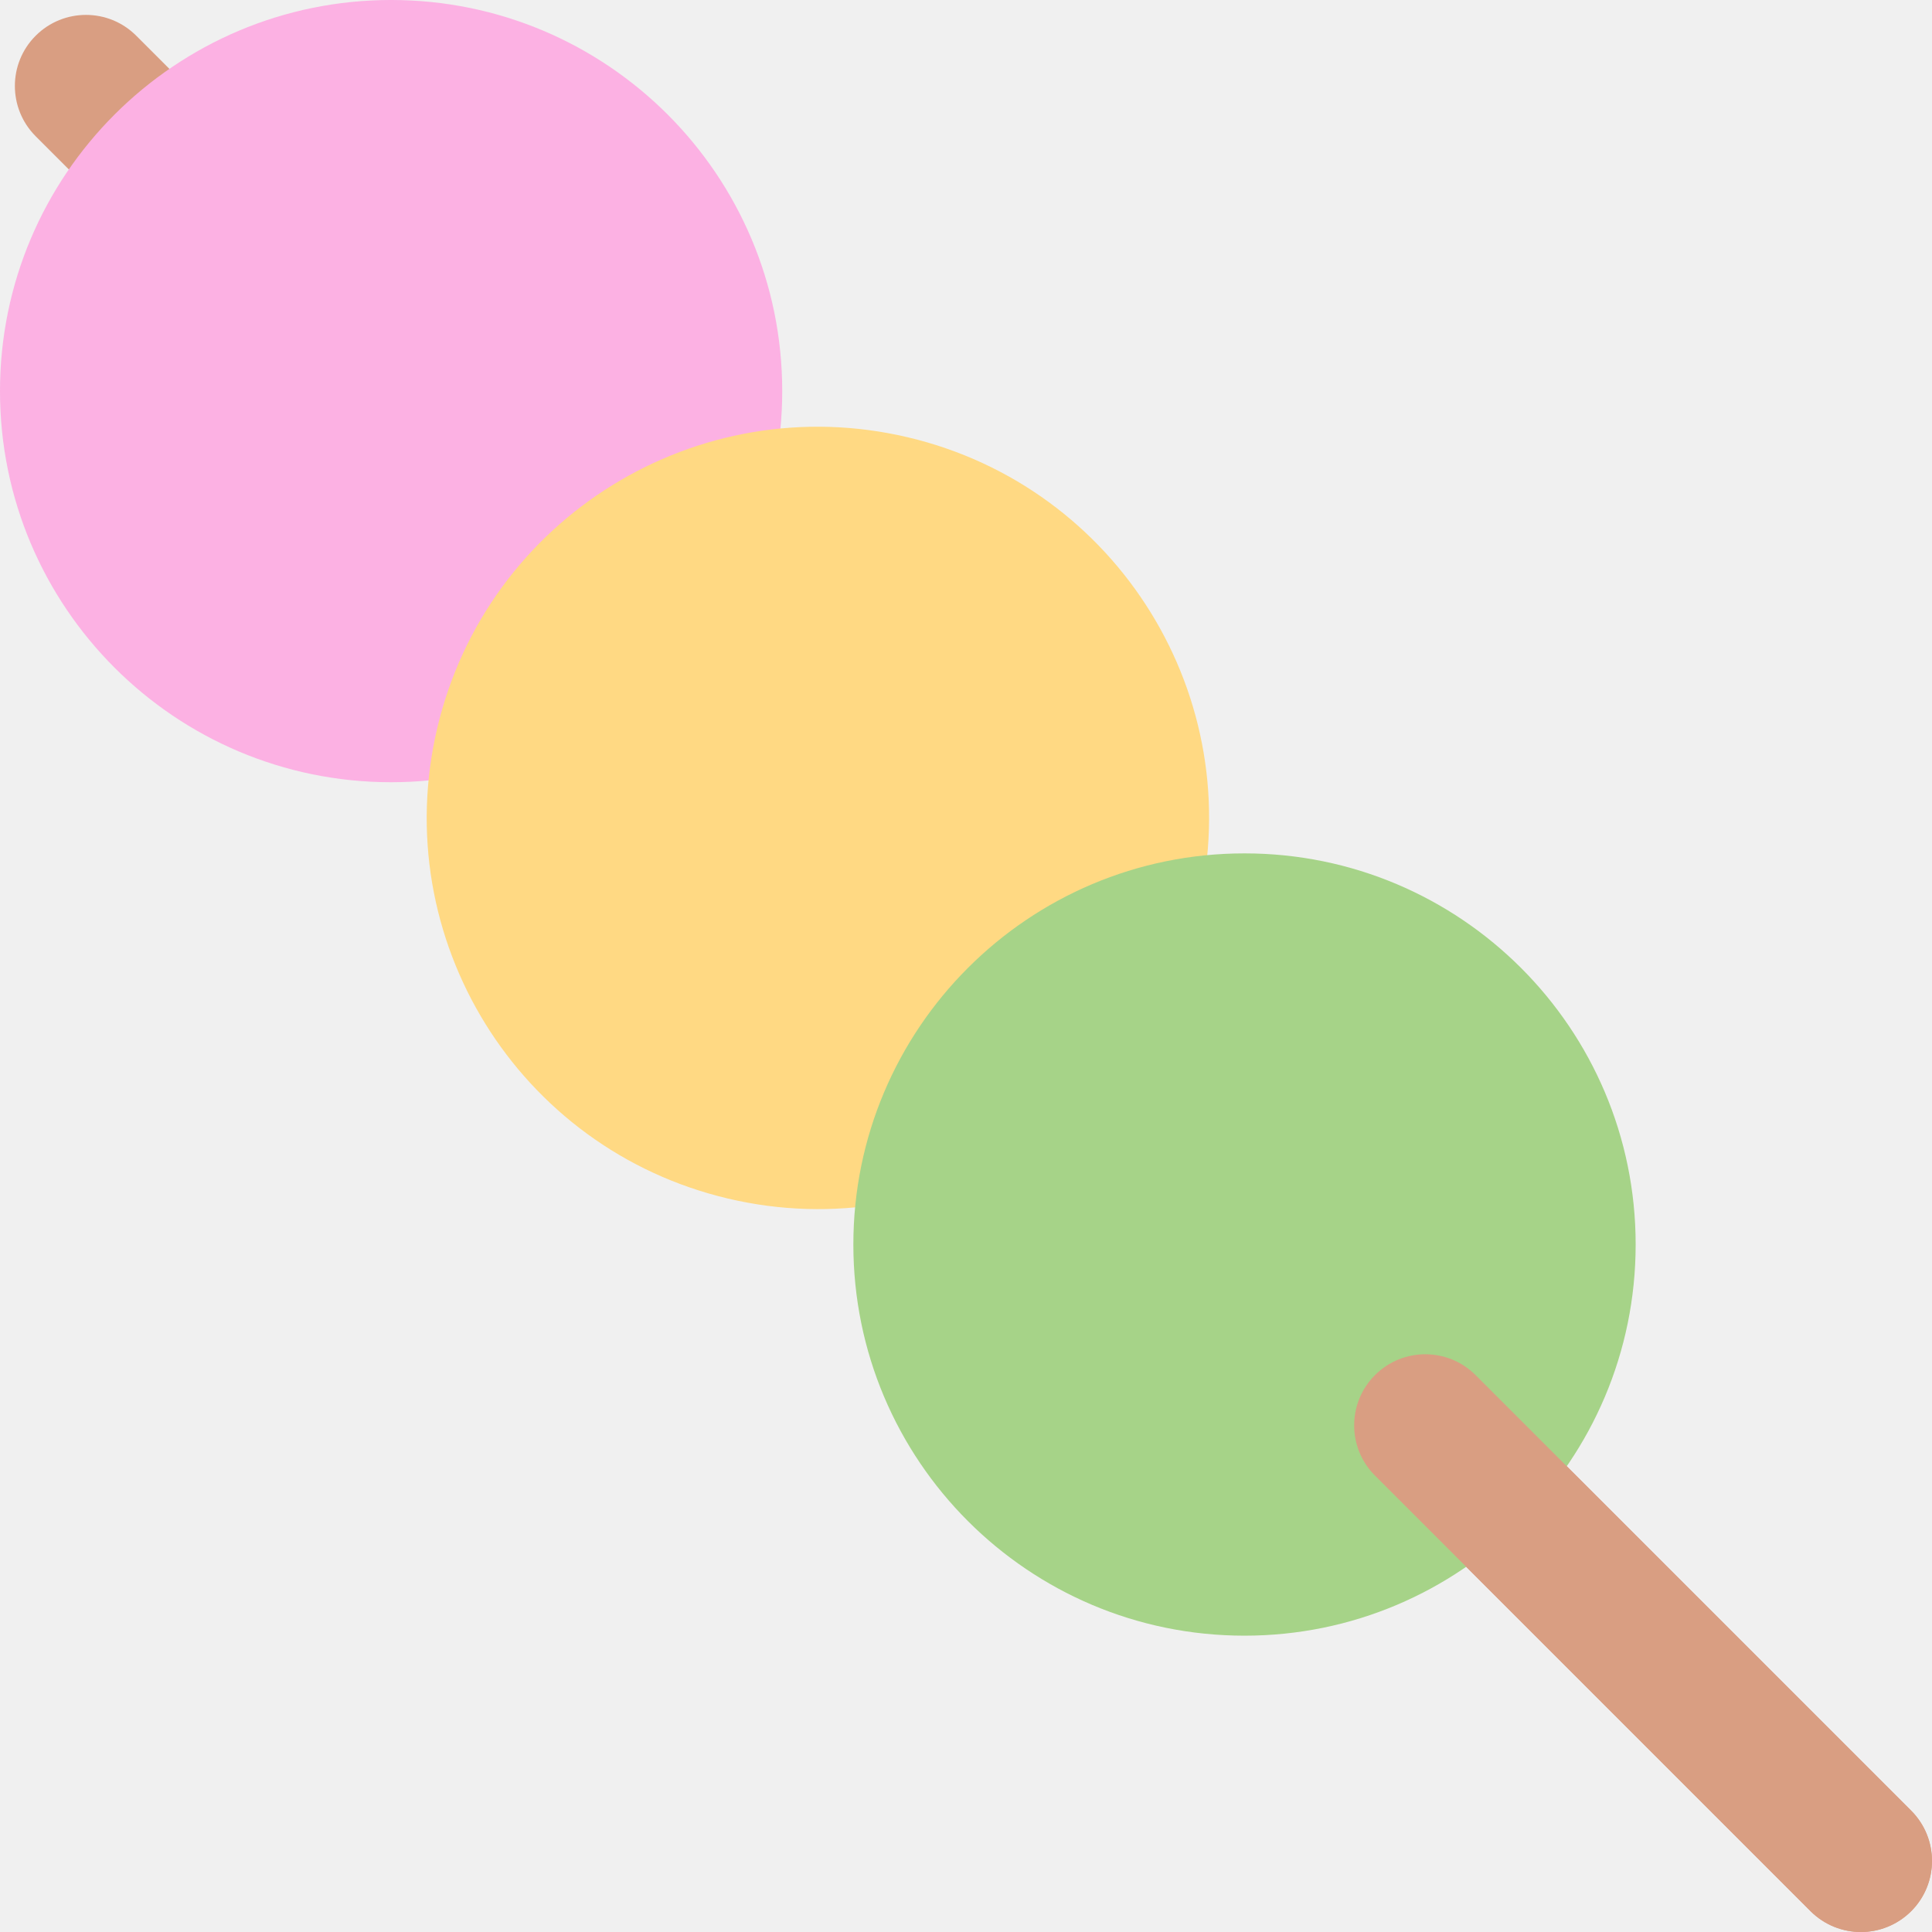
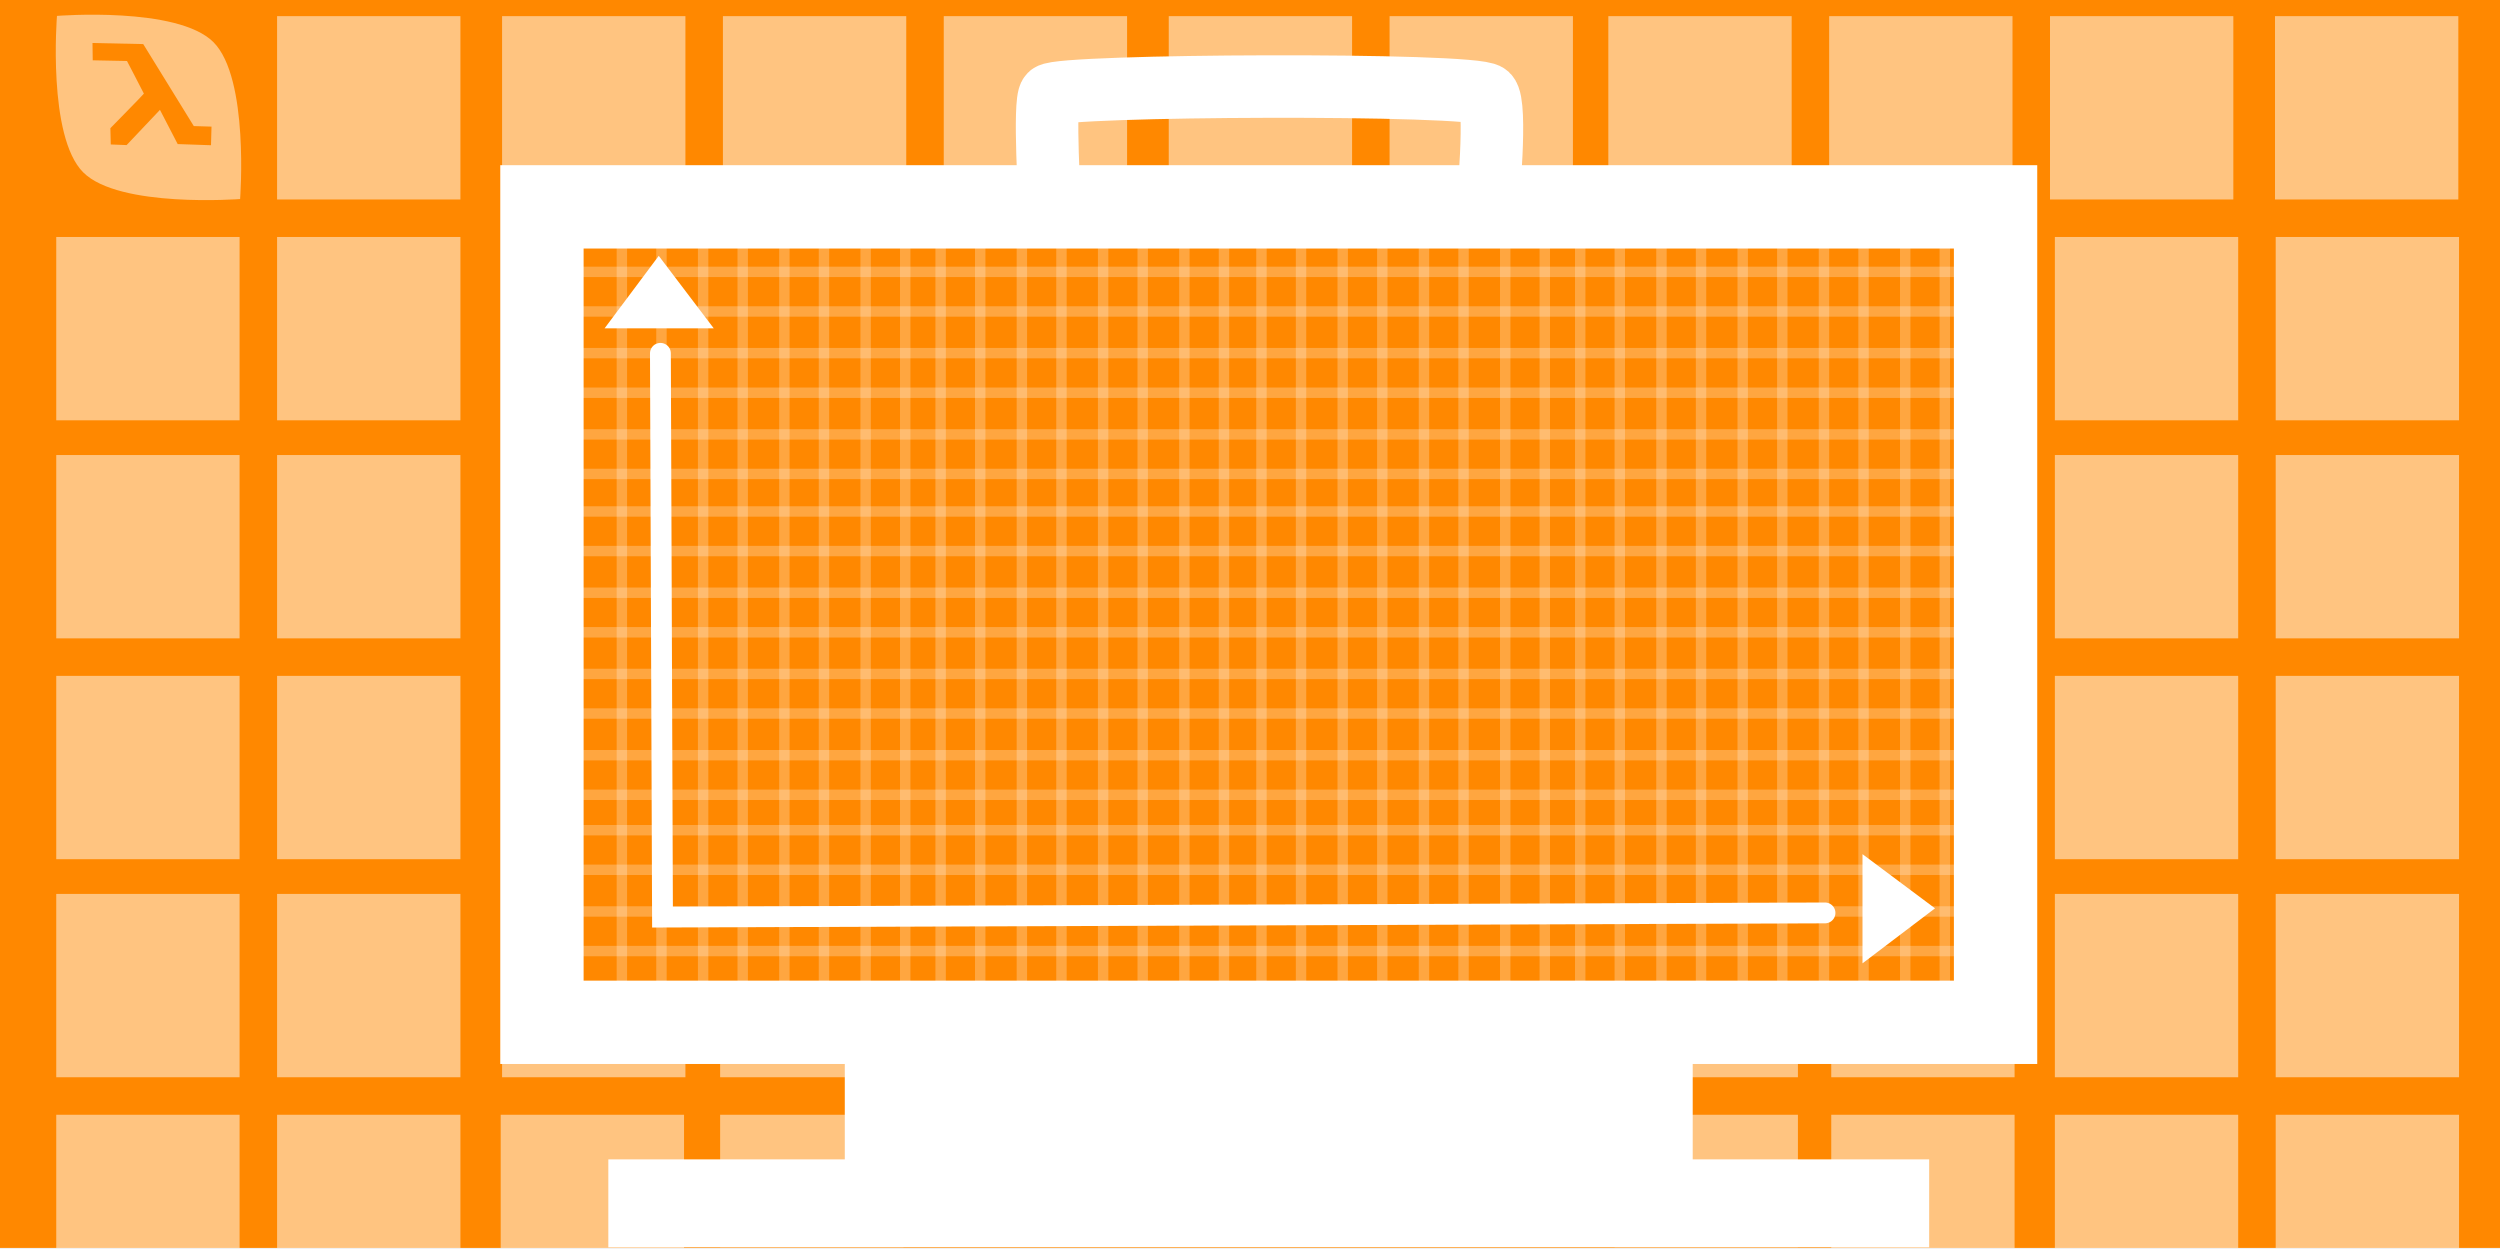
- <svg xmlns="http://www.w3.org/2000/svg" version="1.1" width="87.999" height="88.001" viewBox="0,0,87.999,88.001">
-   <g transform="translate(-196.0003,-135.9993)">
-     <g data-paper-data="{&quot;isPaintingLayer&quot;:true}" fill-rule="nonzero" stroke="none" stroke-width="1" stroke-linecap="butt" stroke-linejoin="miter" stroke-miterlimit="10" stroke-dasharray="" stroke-dashoffset="0" style="mix-blend-mode: normal">
-       <path d="M280.762,224.001c-0.828,0 -1.657,-0.317 -2.29,-0.947l-80.846,-80.848c-1.264,-1.264 -1.264,-3.317 0,-4.58c1.264,-1.264 3.317,-1.264 4.58,0l80.846,80.846c1.264,1.264 1.264,3.317 0,4.58c-0.633,0.631 -1.462,0.95 -2.29,0.95z" fill="#d99e82" />
-       <path d="M231.63,153.814c0,9.839 -7.976,17.815 -17.815,17.815c-9.839,0 -17.815,-7.976 -17.815,-17.815c0,-9.839 7.976,-17.815 17.815,-17.815c9.839,0 17.815,7.976 17.815,17.815z" fill="#fcb1e3" />
-       <path d="M229.161,190.593c-9.576,-2.261 -15.505,-11.857 -13.244,-21.432c2.261,-9.576 11.857,-15.505 21.432,-13.244c9.576,2.261 15.505,11.857 13.244,21.432c-2.261,9.576 -11.857,15.505 -21.432,13.244z" fill="#ffd983" />
-       <path d="M270.503,192.685c0,9.839 -7.979,17.818 -17.818,17.818c-9.839,0 -17.815,-7.979 -17.815,-17.818c0,-9.839 7.976,-17.815 17.815,-17.815c9.839,0 17.818,7.979 17.818,17.815z" fill="#a6d388" />
-       <path d="M280.762,224.001c-0.828,0 -1.657,-0.317 -2.29,-0.947l-19.841,-19.841c-1.266,-1.264 -1.266,-3.317 0,-4.58c1.266,-1.264 3.314,-1.264 4.58,0l19.841,19.841c1.264,1.264 1.264,3.317 0,4.58c-0.633,0.628 -1.462,0.947 -2.29,0.947z" fill="#d99e82" />
+ <svg xmlns="http://www.w3.org/2000/svg" version="1.1" width="600" height="299.542" viewBox="0,0,600,299.542">
+   <g transform="translate(64.5,-32.5)">
+     <g data-paper-data="{&quot;isPaintingLayer&quot;:true}" fill-rule="nonzero" stroke-linejoin="miter" stroke-miterlimit="10" stroke-dasharray="" stroke-dashoffset="0" style="mix-blend-mode: normal">
+       <path d="M-64.5,332v-299.5h600v299.5z" fill="#ff8800" stroke="none" stroke-width="1" stroke-linecap="butt" />
+       <path d="M65.565,277.854v-195.707h348.87v195.707z" fill="none" stroke="#ffffff" stroke-width="20" stroke-linecap="butt" />
+       <path d="M187.5,82.25c0,0 -1.579,-25.448 0,-27c2.436,-2.395 101.959,-2.875 105,0c2.397,2.266 0,27 0,27" fill="none" stroke="#ffffff" stroke-width="15" stroke-linecap="round" />
+       <path d="M138.25,327v-54h203.5v54z" fill="#ffffff" stroke="none" stroke-width="0" stroke-linecap="butt" />
+       <path d="M81.5,331.85v-21.1h317v21.1z" fill="#ffffff" stroke="none" stroke-width="0" stroke-linecap="butt" />
+       <path d="M80.6,111.3l13,-17.4l13.2,17.4z" fill="#ffffff" stroke="#ffffff" stroke-width="0" stroke-linecap="butt" />
+       <path d="M373.5,251.6l-279,1l-0.5,-135.3" fill="none" stroke="#ffffff" stroke-width="5" stroke-linecap="round" />
+       <path d="M382.5,237.5l17.4,13l-17.4,13.2z" fill="#ffffff" stroke="#ffffff" stroke-width="0" stroke-linecap="butt" />
+       <g fill="none" stroke-opacity="0.251" stroke="#ffffff" stroke-width="2.5" stroke-linecap="round">
+         <g>
+           <path d="M84.75,90.25v179.5" />
+           <path d="M94.25,90.25v179.5" />
+           <path d="M104.25,90.25v179.5" />
+           <path d="M113.75,90.25v179.5" />
+           <path d="M123.75,90.25v179.5" />
+           <path d="M133.25,90.25v179.5" />
+           <path d="M143.25,90.25v179.5" />
+           <path d="M152.75,90.25v179.5" />
+           <path d="M161.25,90.25v179.5" />
+           <path d="M170.75,90.25v179.5" />
+           <path d="M180.75,90.25v179.5" />
+           <path d="M190.25,90.25v179.5" />
+           <path d="M200.25,90.25v179.5" />
+           <path d="M209.75,90.25v179.5" />
+           <path d="M219.75,90.25v179.5" />
+           <path d="M229.25,90.25v179.5" />
+           <path d="M238.25,90.25v179.5" />
+           <path d="M247.75,90.25v179.5" />
+           <path d="M257.75,90.25v179.5" />
+           <path d="M267.25,90.25v179.5" />
+           <path d="M277.25,90.25v179.5" />
+           <path d="M286.75,90.25v179.5" />
+           <path d="M296.75,90.25v179.5" />
+           <path d="M306.25,90.25v179.5" />
+           <path d="M314.75,90.25v179.5" />
+           <path d="M324.25,90.25v179.5" />
+           <path d="M334.25,90.25v179.5" />
+           <path d="M343.75,90.25v179.5" />
+           <path d="M353.75,90.25v179.5" />
+           <path d="M363.25,90.25v179.5" />
+           <path d="M373.25,90.25v179.5" />
+           <path d="M382.75,90.25v179.5" />
+           <path d="M392.75,90.25v179.5" />
+           <path d="M402.25,90.25v179.5" />
+         </g>
+         <path d="M72.75,97.75h334.5" />
+         <path d="M72.75,107.25h334.5" />
+         <path d="M72.75,117.25h334.5" />
+         <path d="M72.75,126.75h334.5" />
+         <path d="M72.75,136.75h334.5" />
+         <path d="M72.75,146.25h334.5" />
+         <path d="M72.75,155.25h334.5" />
+         <path d="M72.75,164.75h334.5" />
+         <path d="M72.75,174.75h334.5" />
+         <path d="M72.75,184.25h334.5" />
+         <path d="M72.75,194.25h334.5" />
+         <path d="M72.75,203.75h334.5" />
+         <path d="M72.75,213.75h334.5" />
+         <path d="M72.75,223.25h334.5" />
+         <path d="M72.75,231.75h334.5" />
+         <path d="M72.75,241.25h334.5" />
+         <path d="M72.75,251.25h334.5" />
+         <path d="M72.75,260.75h334.5" />
+       </g>
+       <path d="M-51,133.375v-44h44v44z" fill-opacity="0.502" fill="#ffffff" stroke-opacity="0.502" stroke="#ffffff" stroke-width="0" stroke-linecap="butt" />
+       <path d="M2,80.375v-44h44v44z" fill-opacity="0.502" fill="#ffffff" stroke-opacity="0.502" stroke="#ffffff" stroke-width="0" stroke-linecap="butt" />
+       <path d="M2,133.375v-44h44v44z" fill-opacity="0.502" fill="#ffffff" stroke-opacity="0.502" stroke="#ffffff" stroke-width="0" stroke-linecap="butt" />
+       <path d="M-51,185.708v-44h44v44z" fill-opacity="0.502" fill="#ffffff" stroke-opacity="0.502" stroke="#ffffff" stroke-width="0" stroke-linecap="butt" />
+       <path d="M-51,238.708v-44h44v44z" fill-opacity="0.502" fill="#ffffff" stroke-opacity="0.502" stroke="#ffffff" stroke-width="0" stroke-linecap="butt" />
+       <path d="M2,185.708v-44h44v44z" fill-opacity="0.502" fill="#ffffff" stroke-opacity="0.502" stroke="#ffffff" stroke-width="0" stroke-linecap="butt" />
+       <path d="M2,238.708v-44h44v44z" fill-opacity="0.502" fill="#ffffff" stroke-opacity="0.502" stroke="#ffffff" stroke-width="0" stroke-linecap="butt" />
+       <path d="M-51,291.042v-44h44v44z" fill-opacity="0.502" fill="#ffffff" stroke-opacity="0.502" stroke="#ffffff" stroke-width="0" stroke-linecap="butt" />
+       <path d="M-51,332.042v-32h44v32z" fill-opacity="0.502" fill="#ffffff" stroke-opacity="0.502" stroke="#ffffff" stroke-width="0" stroke-linecap="butt" />
+       <path d="M2,291.042v-44h44v44z" fill-opacity="0.502" fill="#ffffff" stroke-opacity="0.502" stroke="#ffffff" stroke-width="0" stroke-linecap="butt" />
+       <path d="M2,332.042v-32h44v32z" fill-opacity="0.502" fill="#ffffff" stroke-opacity="0.502" stroke="#ffffff" stroke-width="0" stroke-linecap="butt" />
+       <path d="M56,291.042v-20.333h44v20.333z" fill-opacity="0.502" fill="#ffffff" stroke-opacity="0.502" stroke="#ffffff" stroke-width="0" stroke-linecap="butt" />
+       <path d="M55.667,332.042v-32h44v32z" fill-opacity="0.502" fill="#ffffff" stroke-opacity="0.502" stroke="#ffffff" stroke-width="0" stroke-linecap="butt" />
+       <path d="M56,80.375v-44h44v44z" fill-opacity="0.502" fill="#ffffff" stroke-opacity="0.502" stroke="#ffffff" stroke-width="0" stroke-linecap="butt" />
+       <path d="M109,80.375v-44h44v44z" fill-opacity="0.502" fill="#ffffff" stroke-opacity="0.502" stroke="#ffffff" stroke-width="0" stroke-linecap="butt" />
+       <path d="M162,80.375v-44h44v44z" fill-opacity="0.502" fill="#ffffff" stroke-opacity="0.502" stroke="#ffffff" stroke-width="0" stroke-linecap="butt" />
+       <path d="M216,80.375v-44h44v44z" fill-opacity="0.502" fill="#ffffff" stroke-opacity="0.502" stroke="#ffffff" stroke-width="0" stroke-linecap="butt" />
+       <path d="M269,80.375v-44h44v44z" fill-opacity="0.502" fill="#ffffff" stroke-opacity="0.502" stroke="#ffffff" stroke-width="0" stroke-linecap="butt" />
+       <path d="M321.5,80.375v-44h44v44z" fill-opacity="0.502" fill="#ffffff" stroke-opacity="0.502" stroke="#ffffff" stroke-width="0" stroke-linecap="butt" />
+       <path d="M374.5,80.375v-44h44v44z" fill-opacity="0.502" fill="#ffffff" stroke-opacity="0.502" stroke="#ffffff" stroke-width="0" stroke-linecap="butt" />
+       <path d="M427.5,80.375v-44h44v44z" fill-opacity="0.502" fill="#ffffff" stroke-opacity="0.502" stroke="#ffffff" stroke-width="0" stroke-linecap="butt" />
+       <path d="M481.5,80.375v-44h44v44z" fill-opacity="0.502" fill="#ffffff" stroke-opacity="0.502" stroke="#ffffff" stroke-width="0" stroke-linecap="butt" />
+       <path d="M481.667,133.375v-44h44v44z" data-paper-data="{&quot;index&quot;:null}" fill-opacity="0.502" fill="#ffffff" stroke-opacity="0.502" stroke="#ffffff" stroke-width="0" stroke-linecap="butt" />
+       <path d="M428.667,133.375v-44h44v44z" data-paper-data="{&quot;index&quot;:null}" fill-opacity="0.502" fill="#ffffff" stroke-opacity="0.502" stroke="#ffffff" stroke-width="0" stroke-linecap="butt" />
+       <path d="M481.667,185.708v-44h44v44z" data-paper-data="{&quot;index&quot;:null}" fill-opacity="0.502" fill="#ffffff" stroke-opacity="0.502" stroke="#ffffff" stroke-width="0" stroke-linecap="butt" />
+       <path d="M481.667,238.708v-44h44v44z" data-paper-data="{&quot;index&quot;:null}" fill-opacity="0.502" fill="#ffffff" stroke-opacity="0.502" stroke="#ffffff" stroke-width="0" stroke-linecap="butt" />
+       <path d="M428.667,185.708v-44h44v44z" data-paper-data="{&quot;index&quot;:null}" fill-opacity="0.502" fill="#ffffff" stroke-opacity="0.502" stroke="#ffffff" stroke-width="0" stroke-linecap="butt" />
+       <path d="M428.667,238.708v-44h44v44z" data-paper-data="{&quot;index&quot;:null}" fill-opacity="0.502" fill="#ffffff" stroke-opacity="0.502" stroke="#ffffff" stroke-width="0" stroke-linecap="butt" />
+       <path d="M481.667,291.042v-44h44v44z" data-paper-data="{&quot;index&quot;:null}" fill-opacity="0.502" fill="#ffffff" stroke-opacity="0.502" stroke="#ffffff" stroke-width="0" stroke-linecap="butt" />
+       <path d="M481.667,332.042v-32h44v32z" data-paper-data="{&quot;index&quot;:null}" fill-opacity="0.502" fill="#ffffff" stroke-opacity="0.502" stroke="#ffffff" stroke-width="0" stroke-linecap="butt" />
+       <path d="M428.667,291.042v-44h44v44z" data-paper-data="{&quot;index&quot;:null}" fill-opacity="0.502" fill="#ffffff" stroke-opacity="0.502" stroke="#ffffff" stroke-width="0" stroke-linecap="butt" />
+       <path d="M428.667,332.042v-32h44v32z" data-paper-data="{&quot;index&quot;:null}" fill-opacity="0.502" fill="#ffffff" stroke-opacity="0.502" stroke="#ffffff" stroke-width="0" stroke-linecap="butt" />
+       <path d="M375,291.042v-20.333l44,-0.333v20.667z" data-paper-data="{&quot;index&quot;:null}" fill-opacity="0.502" fill="#ffffff" stroke-opacity="0.502" stroke="#ffffff" stroke-width="0" stroke-linecap="butt" />
+       <path d="M375,332.042v-32h44v32z" data-paper-data="{&quot;index&quot;:null}" fill-opacity="0.502" fill="#ffffff" stroke-opacity="0.502" stroke="#ffffff" stroke-width="0" stroke-linecap="butt" />
+       <path d="M108.333,331.842v-31.8h44v31.8z" fill-opacity="0.502" fill="#ffffff" stroke-opacity="0.502" stroke="#ffffff" stroke-width="0" stroke-linecap="butt" />
+       <path d="M108.333,291.042v-20.333h44v20.333z" fill-opacity="0.502" fill="#ffffff" stroke-opacity="0.502" stroke="#ffffff" stroke-width="0" stroke-linecap="butt" />
+       <path d="M323,331.842v-31.8h44v31.8z" data-paper-data="{&quot;index&quot;:null}" fill-opacity="0.502" fill="#ffffff" stroke-opacity="0.502" stroke="#ffffff" stroke-width="0" stroke-linecap="butt" />
+       <path d="M323,291.042v-20.333h44v20.333z" data-paper-data="{&quot;index&quot;:null}" fill-opacity="0.502" fill="#ffffff" stroke-opacity="0.502" stroke="#ffffff" stroke-width="0" stroke-linecap="butt" />
+       <path d="M-13.273,42.615c8.631,8.631 6.4,37.654 6.4,37.654c0,0 -29.024,2.231 -37.654,-6.4c-8.631,-8.631 -6.3,-37.554 -6.3,-37.554c0,0 28.924,-2.331 37.554,6.3zM-21.855,67.078l7.995,0.278l0.123,-4.468l-4.254,-0.128l-12.136,-19.682l-12.175,-0.256l0.057,4.153l8.22,0.163c0,0 3.26,6.242 4.058,7.835c0.035,0.069 -8.041,8.286 -8.041,8.286l0.095,3.914l3.801,0.146l8.001,-8.455z" fill-opacity="0.502" fill="#ffffff" stroke="#ffffff" stroke-width="0" stroke-linecap="butt" />
    </g>
  </g>
</svg>
